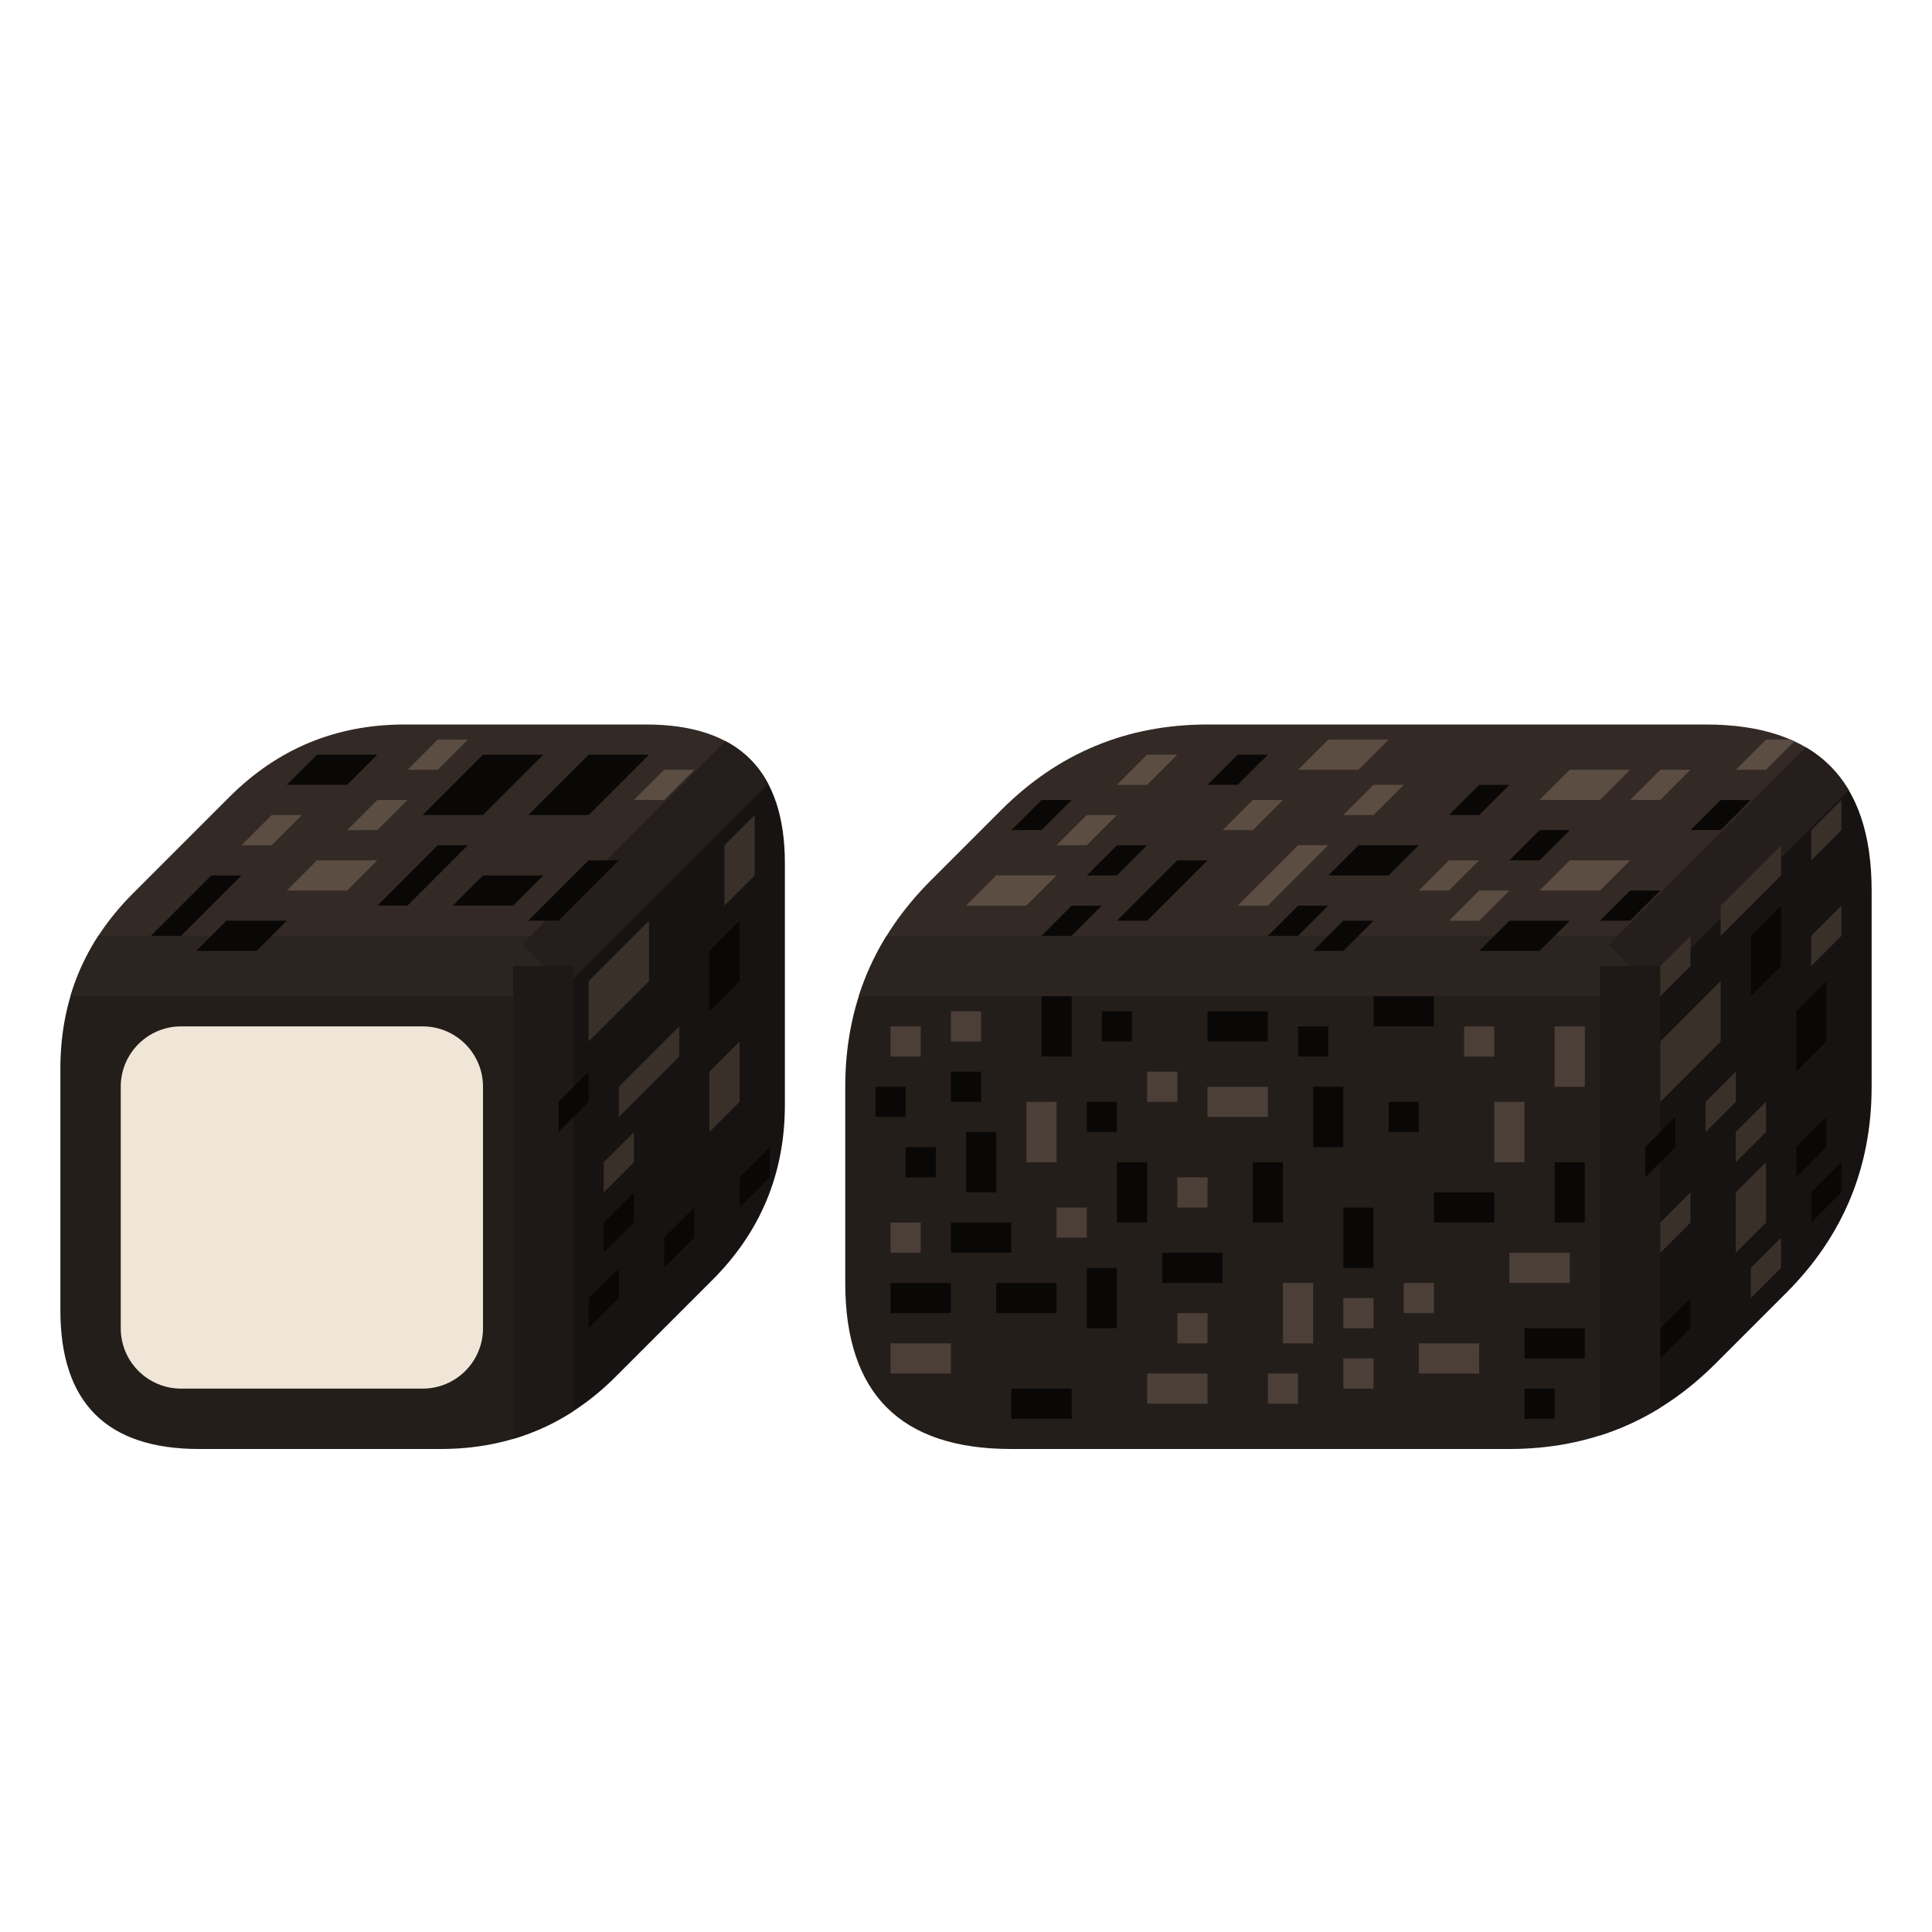
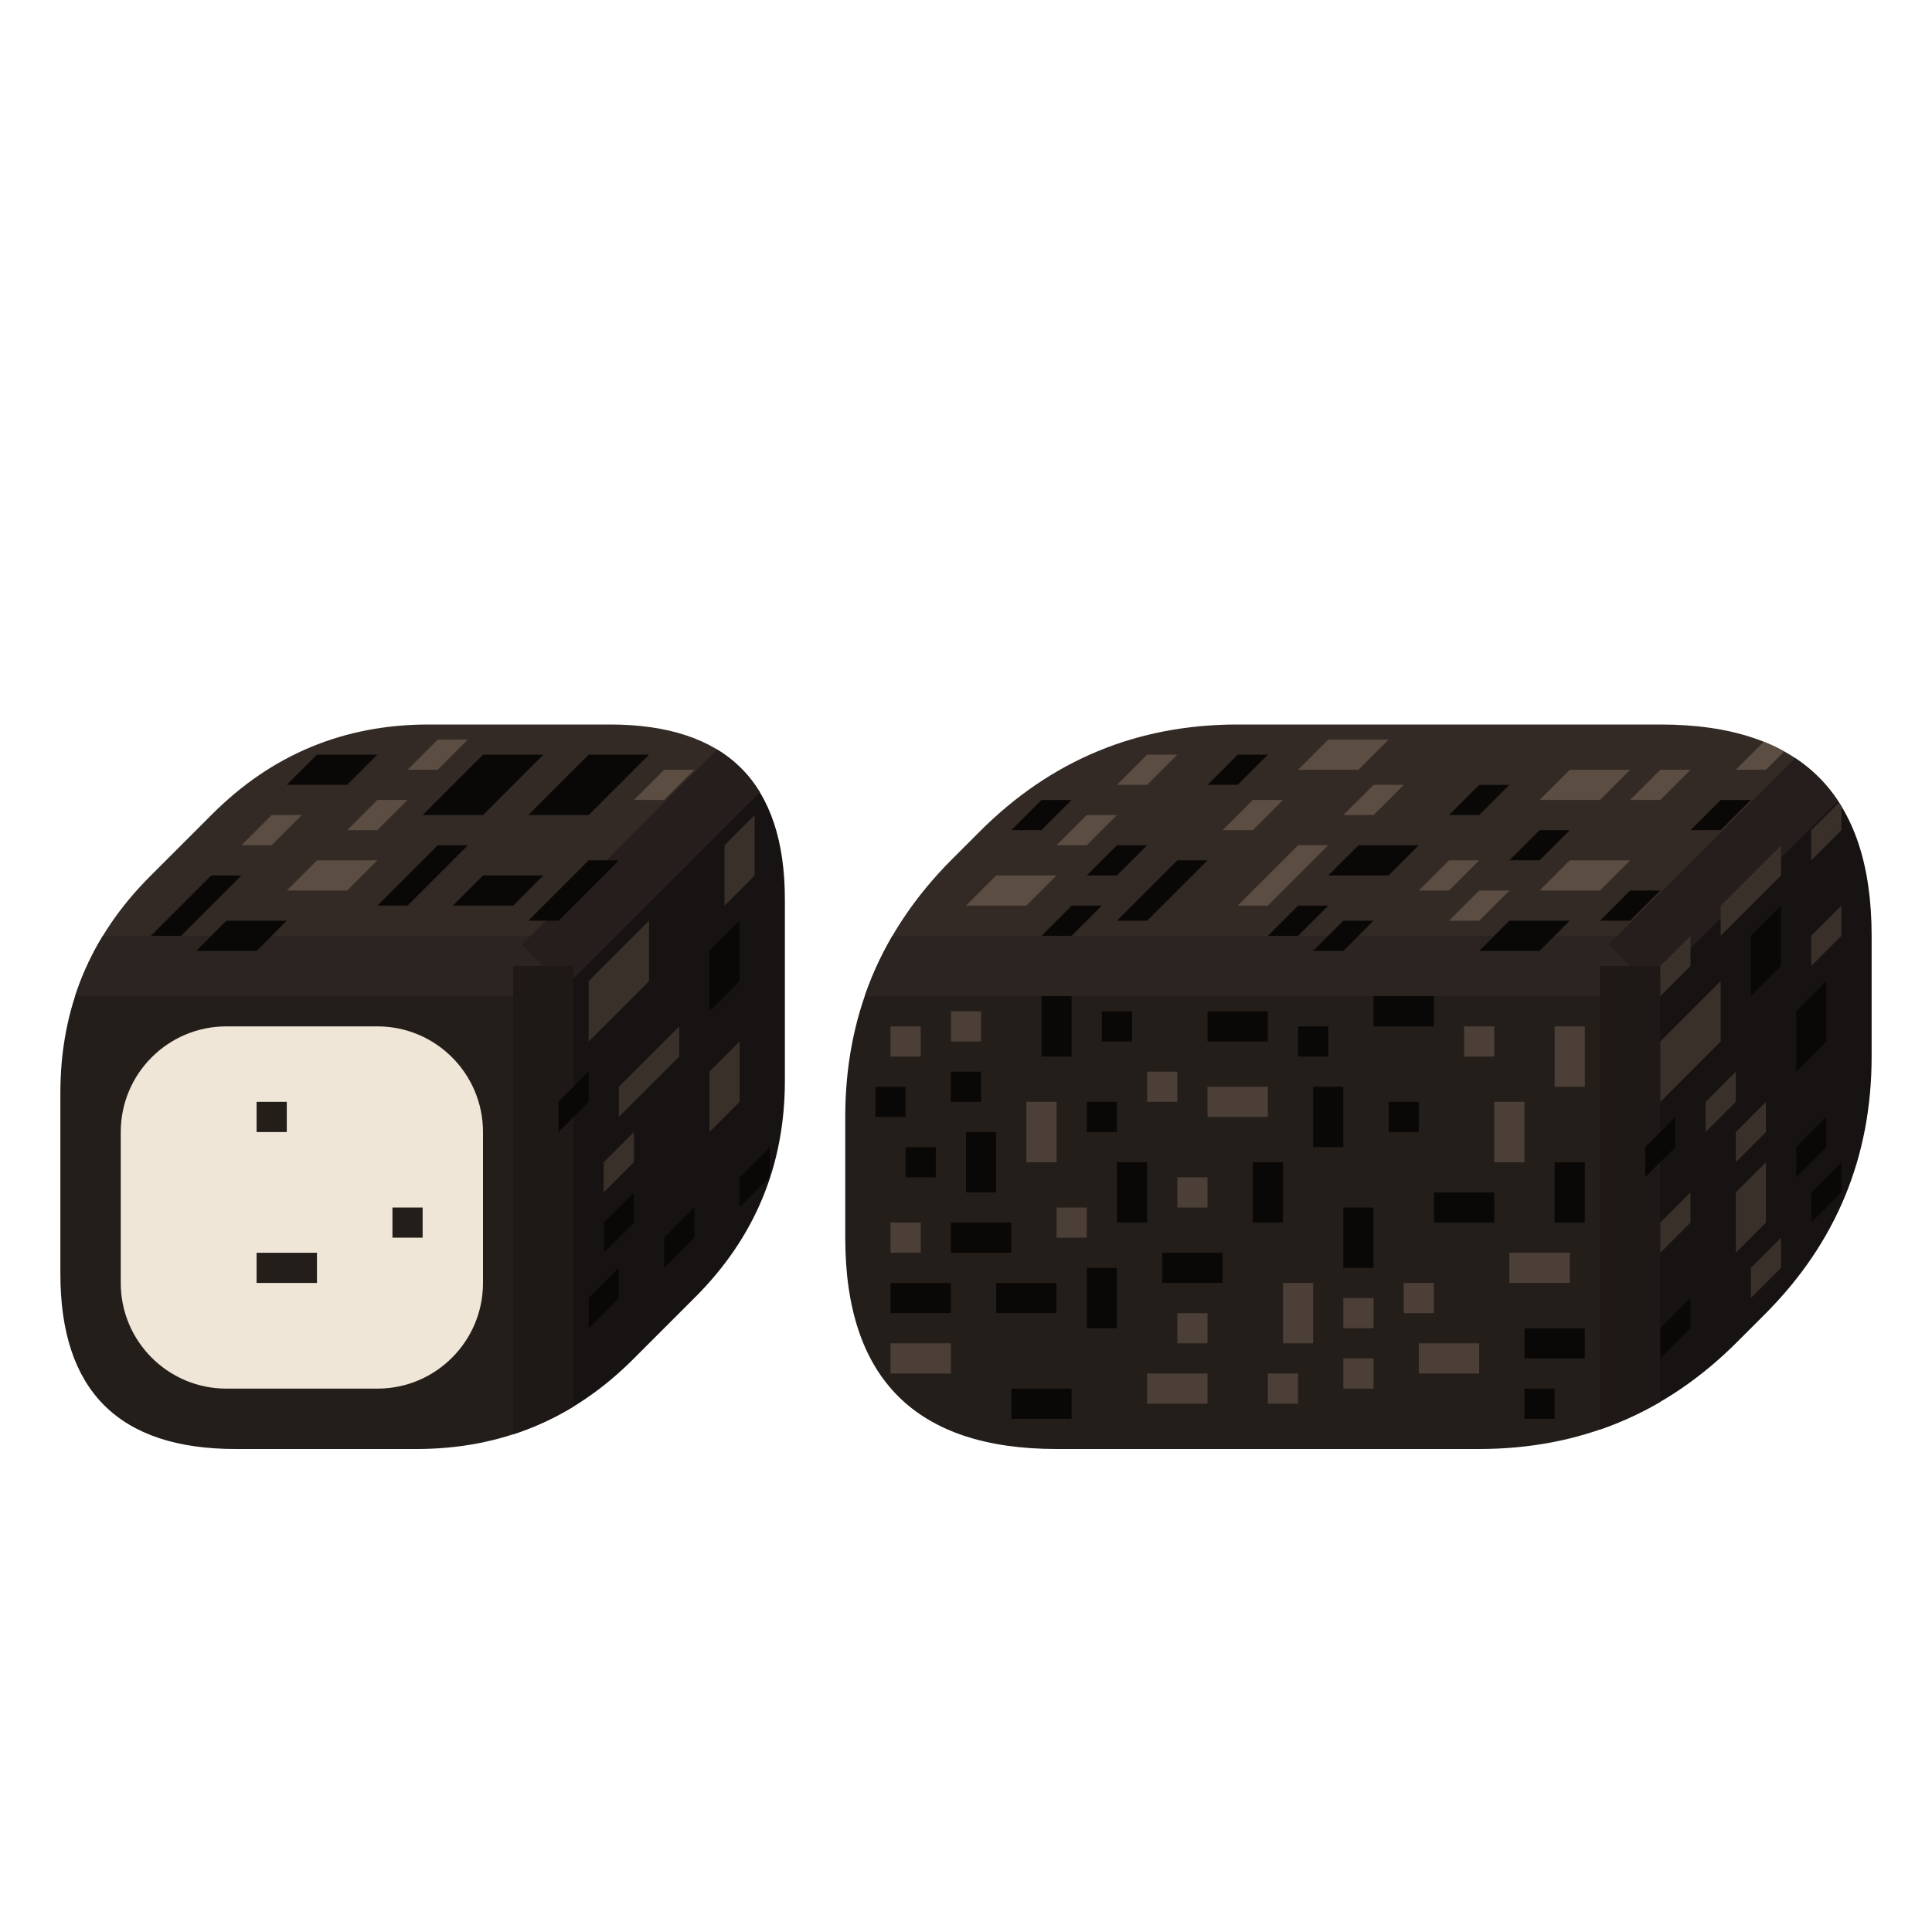
<svg xmlns="http://www.w3.org/2000/svg" viewBox="0 0 64 64" width="64" height="64">
  <g stroke-linejoin="round">
    <clipPath id="gm-light-small">
-       <path d="M2 35.4 Q2 32 4.4 29.6 L7.6 26.4 Q10 24 13.4 24 L21.4 24 Q26 24 26 28.6 L26 36.6 Q26 40 23.6 42.4 L20.4 45.6 Q18 48 14.6 48 L6.6 48 Q2 48 2 43.4 Z" />
+       <path d="M2 36.2 Q2 32 4.97 29.03 L7.03 26.97 Q10 24 14.2 24 L20.2 24 Q26 24 26 29.8 L26 35.8 Q26 40 23.03 42.97 L20.97 45.03 Q18 48 13.8 48 L7.8 48 Q2 48 2 42.2 Z" />
    </clipPath>
    <g clip-path="url(#gm-light-small)">
      <path d="M2 32 L10 24 L26 24 L18 32 Z" fill="#332a25" />
      <path d="M18 32 L26 24 L26 40 L18 48 Z" fill="#171312" />
      <path d="M2 32 L18 32 L18 48 L2 48 Z" fill="#241e1a" />
      <path d="M2 33 L18 33 L18 31 L2 31 Z" fill="#2c2420" />
      <path d="M18.71 32.71 L26.71 24.71 L25.29 23.29 L17.29 31.29 Z" fill="#251e1c" />
      <path d="M17 32 L17 48 L19 48 L19 32 Z" fill="#1e1816" />
      <path d="M9.5 29.5 L11.5 29.5 L12.5 28.5 L10.5 28.5 Z M8 28 L9 28 L10 27 L9 27 Z M13.5 25.5 L14.5 25.5 L15.5 24.5 L14.5 24.5 Z M21 26.5 L22 26.5 L23 25.5 L22 25.5 Z M11.5 27.5 L12.5 27.5 L13.5 26.5 L12.5 26.5 Z" fill="#5c4d43" />
      <path d="M17.5 27 L19.5 27 L21.5 25 L19.5 25 Z M15 30 L17 30 L18 29 L16 29 Z M14 27 L16 27 L18 25 L16 25 Z M9.5 26 L11.5 26 L12.5 25 L10.5 25 Z M12.5 30 L13.5 30 L15.5 28 L14.5 28 Z M5 31 L6 31 L8 29 L7 29 Z M17.5 30.5 L18.5 30.5 L20.5 28.5 L19.5 28.5 Z M6.5 31.5 L8.5 31.5 L9.5 30.5 L7.5 30.5 Z" fill="#0a0807" />
      <path d="M23.5 35.5 L24.5 34.5 L24.5 36.5 L23.5 37.5 Z M20.5 36 L22.5 34 L22.5 35 L20.5 37 Z M19.5 32.5 L21.5 30.5 L21.5 32.5 L19.5 34.5 Z M24 28 L25 27 L25 29 L24 30 Z M20 38.5 L21 37.5 L21 38.5 L20 39.5 Z" fill="#3a302a" />
      <path d="M23.5 31.5 L24.5 30.5 L24.5 32.5 L23.5 33.5 Z M20 40.5 L21 39.5 L21 40.5 L20 41.5 Z M22 41 L23 40 L23 41 L22 42 Z M19.5 43 L20.5 42 L20.5 43 L19.5 44 Z M18.5 36.5 L19.5 35.5 L19.5 36.5 L18.5 37.5 Z M24.5 39 L25.5 38 L25.5 39 L24.5 40 Z" fill="#0a0807" />
-       <rect x="4" y="34" width="12" height="12" rx="2" fill="#efe6d8" />
+       <rect x="4" y="34" width="12" height="12" rx="3.5" fill="#efe6d8" />
+       <path d="M8.5 36.5h1v1h-1z M8.5 41.5h2v1h-2z M13 40h1v1h-1z" fill="#241e1a" />
    </g>
    <clipPath id="gm-light-large">
-       <path d="M28 36 Q28 32 30.83 29.17 L33.17 26.83 Q36 24 40 24 L56.5 24 Q62 24 62 29.5 L62 36 Q62 40 59.17 42.83 L56.83 45.17 Q54 48 50 48 L33.5 48 Q28 48 28 42.5 Z" />
+       <path d="M28 37 Q28 32 31.54 28.46 L32.46 27.54 Q36 24 41 24 L55 24 Q62 24 62 31 L62 35 Q62 40 58.46 43.54 L57.54 44.46 Q54 48 49 48 L35 48 Q28 48 28 41 Z" />
    </clipPath>
    <g clip-path="url(#gm-light-large)">
      <path d="M28 32 L36 24 L62 24 L54 32 Z" fill="#332a25" />
      <path d="M54 32 L62 24 L62 40 L54 48 Z" fill="#171312" />
      <path d="M28 32 L54 32 L54 48 L28 48 Z" fill="#241e1a" />
      <path d="M28 33 L54 33 L54 31 L28 31 Z" fill="#2c2420" />
      <path d="M54.71 32.71 L62.71 24.71 L61.29 23.29 L53.29 31.29 Z" fill="#251e1c" />
      <path d="M53 32 L53 48 L55 48 L55 32 Z" fill="#1e1816" />
      <path d="M35 28 L36 28 L37 27 L36 27 Z M43 25.5 L45 25.5 L46 24.5 L44 24.5 Z M41 30 L42 30 L44 28 L43 28 Z M47 29.5 L48 29.5 L49 28.5 L48 28.5 Z M32 30 L34 30 L35 29 L33 29 Z M51 29.5 L53 29.5 L54 28.5 L52 28.5 Z M48 30.5 L49 30.5 L50 29.5 L49 29.5 Z M44.5 27 L45.5 27 L46.5 26 L45.5 26 Z M54 26.5 L55 26.5 L56 25.5 L55 25.5 Z M51 26.5 L53 26.5 L54 25.5 L52 25.5 Z M57.5 25.5 L58.5 25.5 L59.5 24.5 L58.5 24.5 Z M37 26 L38 26 L39 25 L38 25 Z M40.5 27.5 L41.5 27.5 L42.5 26.5 L41.5 26.5 Z" fill="#5c4d43" />
      <path d="M44 29 L46 29 L47 28 L45 28 Z M36 29 L37 29 L38 28 L37 28 Z M37 30.5 L38 30.5 L40 28.5 L39 28.5 Z M56 27.5 L57 27.5 L58 26.5 L57 26.5 Z M48 27 L49 27 L50 26 L49 26 Z M40 26 L41 26 L42 25 L41 25 Z M50 28.5 L51 28.5 L52 27.5 L51 27.5 Z M34.5 31 L35.5 31 L36.5 30 L35.5 30 Z M33.5 27.5 L34.5 27.5 L35.5 26.5 L34.5 26.5 Z M42 31 L43 31 L44 30 L43 30 Z M53 30.5 L54 30.5 L55 29.5 L54 29.5 Z M43.5 31.5 L44.5 31.5 L45.5 30.5 L44.5 30.5 Z M49 31.5 L51 31.5 L52 30.5 L50 30.5 Z" fill="#0a0807" />
      <path d="M56.5 36.5 L57.5 35.5 L57.5 36.5 L56.5 37.5 Z M57.5 39.5 L58.5 38.5 L58.5 40.5 L57.5 41.5 Z M57 30 L59 28 L59 29 L57 31 Z M55 40.5 L56 39.5 L56 40.5 L55 41.5 Z M55 34.5 L57 32.5 L57 34.5 L55 36.5 Z M60 31 L61 30 L61 31 L60 32 Z M60 27.5 L61 26.5 L61 27.5 L60 28.5 Z M58 42 L59 41 L59 42 L58 43 Z M55 32 L56 31 L56 32 L55 33 Z M57.5 37.5 L58.5 36.5 L58.5 37.5 L57.5 38.5 Z" fill="#3a302a" />
      <path d="M55 44 L56 43 L56 44 L55 45 Z M59.5 33.5 L60.5 32.5 L60.5 34.5 L59.5 35.5 Z M59.5 38 L60.5 37 L60.5 38 L59.5 39 Z M58 31 L59 30 L59 32 L58 33 Z M60 39.5 L61 38.5 L61 39.5 L60 40.5 Z M54.5 38 L55.5 37 L55.5 38 L54.5 39 Z" fill="#0a0807" />
      <path d="M46.5 42.5h1v1h-1z M49.5 36.5h1v2h-1z M29.5 44.5h2v1h-2z M38 45.5h2v1h-2z M34 36.5h1v2h-1z M50 41.5h2v1h-2z M38 35.5h1v1h-1z M29.5 40.5h1v1h-1z M42.5 42.5h1v2h-1z M51.5 34h1v2h-1z M47 44.5h2v1h-2z M39 39h1v1h-1z M40 36h2v1h-2z M48.5 34h1v1h-1z M31.5 33.5h1v1h-1z M44.5 45h1v1h-1z M39 43.5h1v1h-1z M29.5 34h1v1h-1z M35 40h1v1h-1z M42 45.5h1v1h-1z M44.5 43h1v1h-1z" fill="#4b3f37" />
      <path d="M36.5 33.5h1v1h-1z M46 36.5h1v1h-1z M34.5 33h1v2h-1z M44.5 40h1v2h-1z M43 34h1v1h-1z M36 42h1v2h-1z M37 38.5h1v2h-1z M45.5 33h2v1h-2z M50.5 44h2v1h-2z M32 37.5h1v2h-1z M31.5 40.5h2v1h-2z M29 36h1v1h-1z M51.5 38.5h1v2h-1z M33 42.5h2v1h-2z M33.5 46h2v1h-2z M41.5 38.5h1v2h-1z M47.5 39.5h2v1h-2z M38.5 41.5h2v1h-2z M43.5 36h1v2h-1z M40 33.5h2v1h-2z M50.5 46h1v1h-1z M29.5 42.5h2v1h-2z M30 38h1v1h-1z M36 36.5h1v1h-1z M31.5 35.5h1v1h-1z" fill="#0a0807" />
    </g>
  </g>
</svg>
